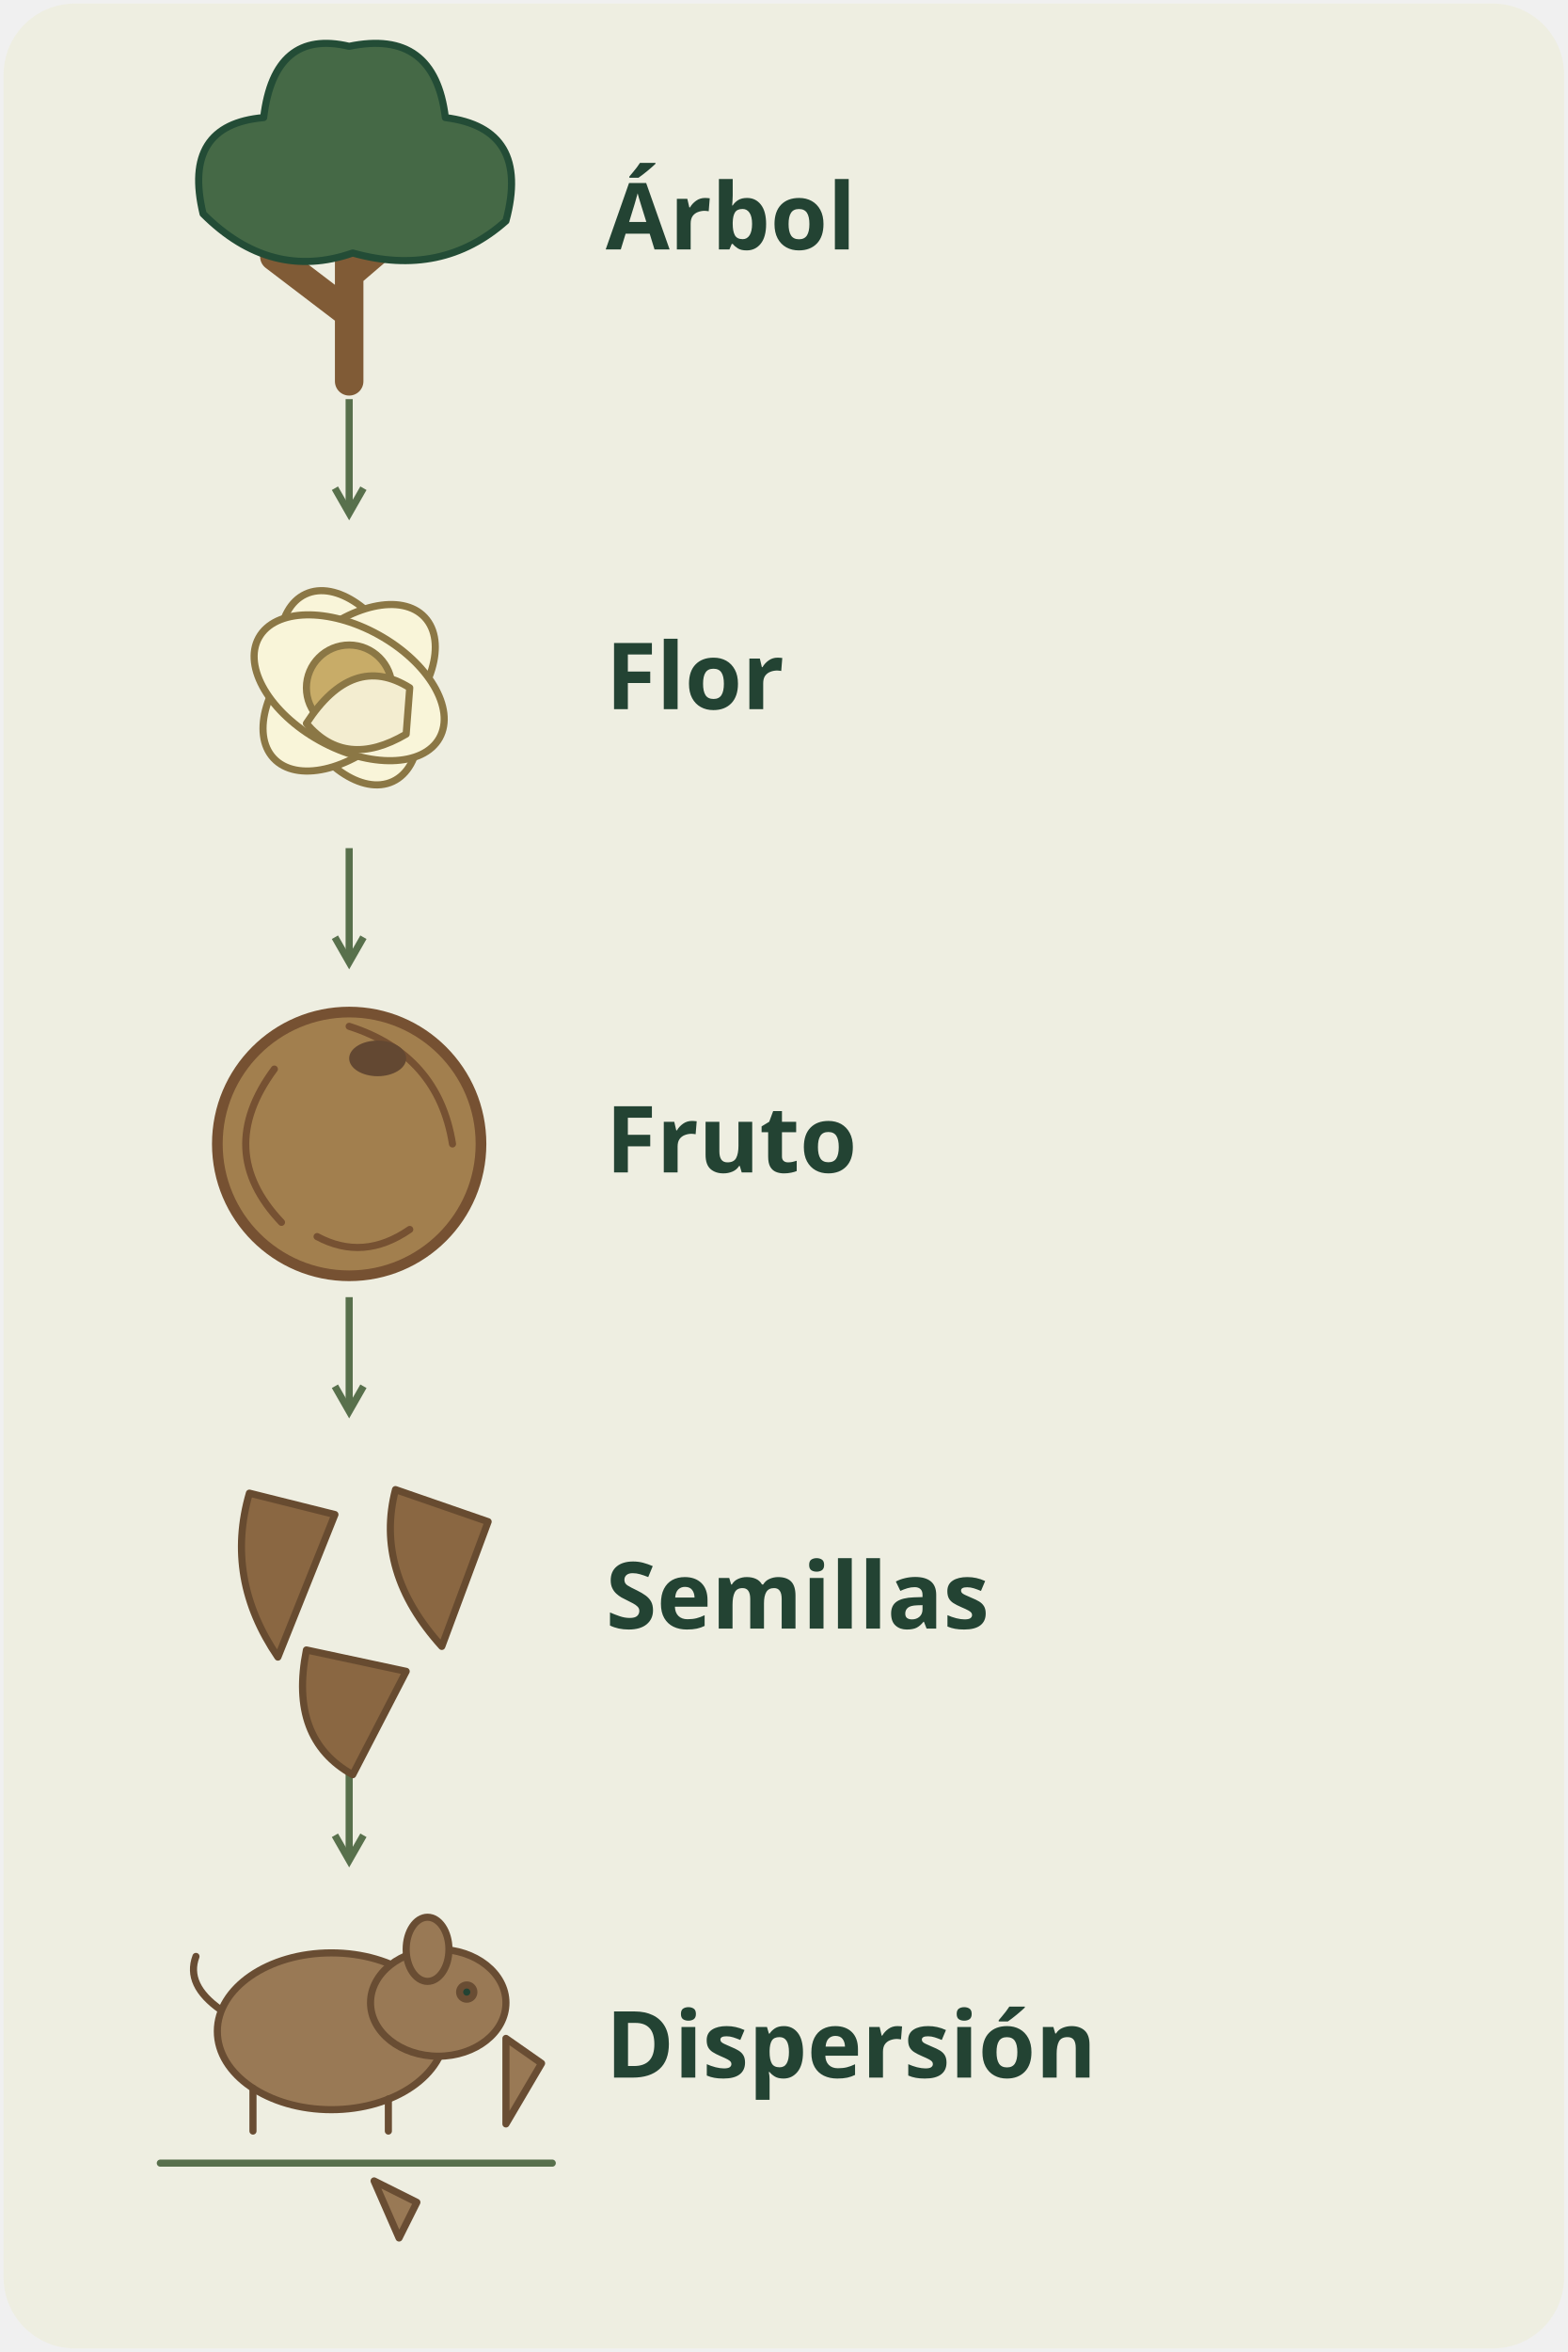
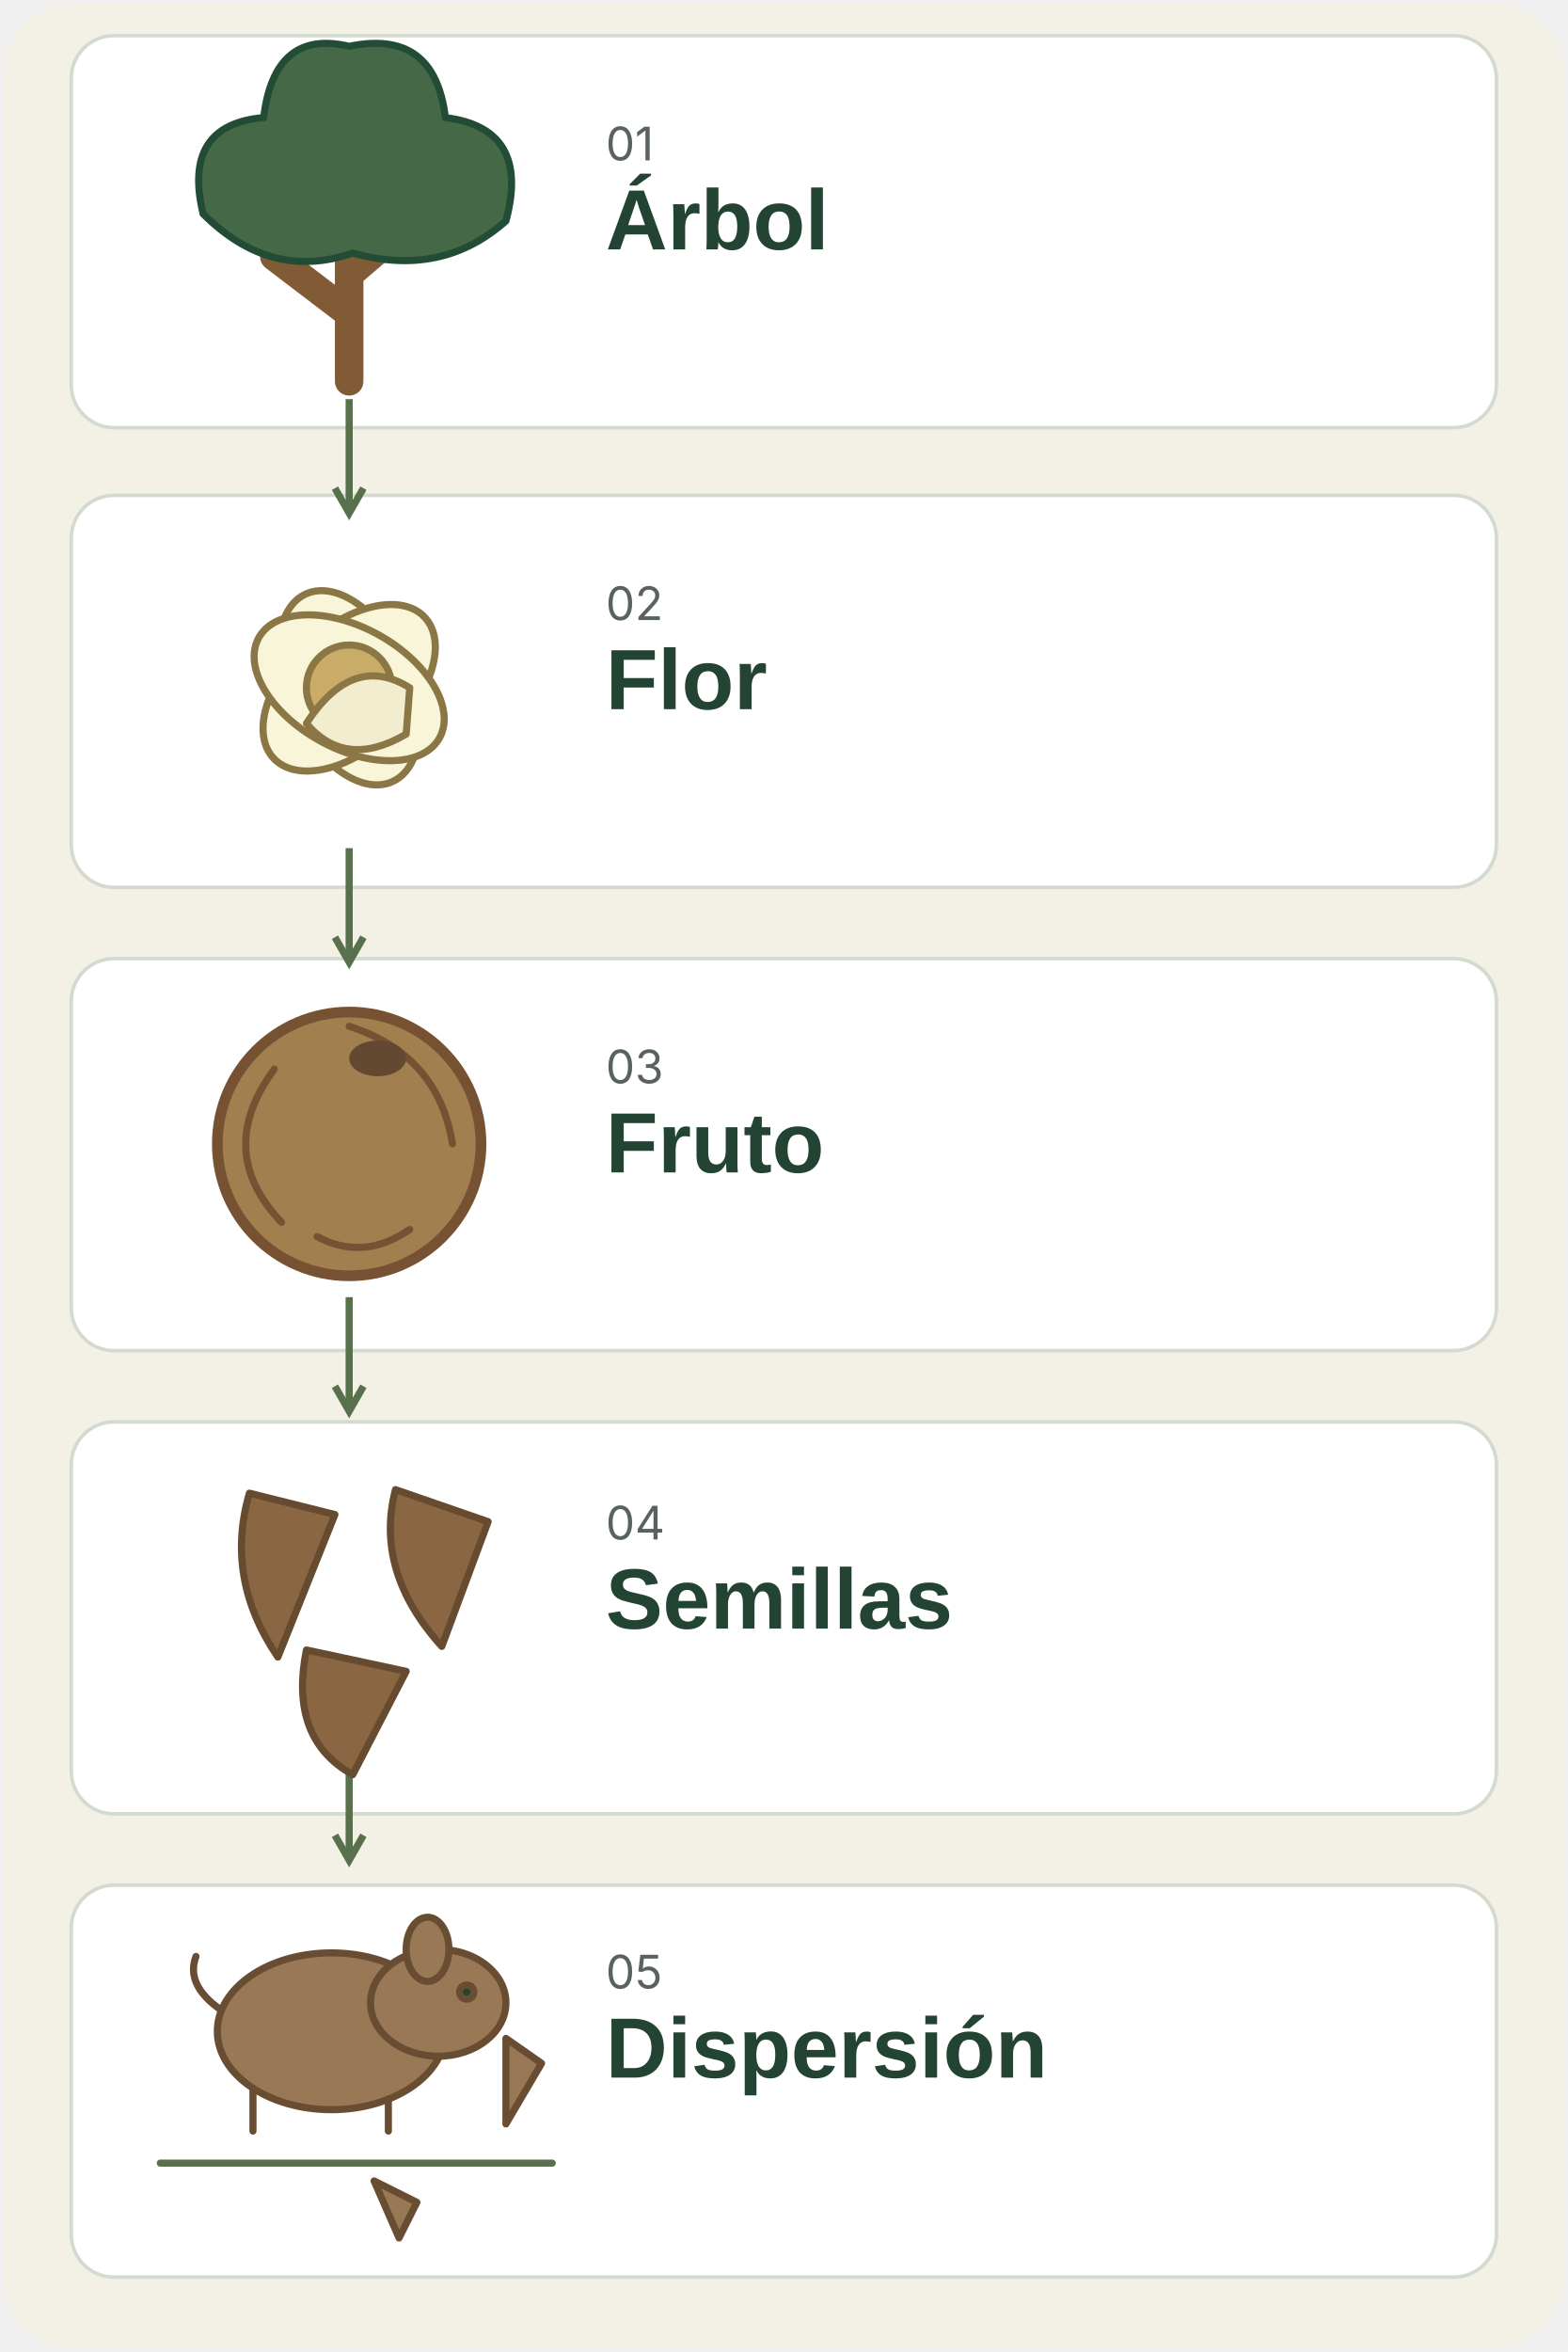
<svg xmlns="http://www.w3.org/2000/svg" width="440" height="660" viewBox="0 0 440 660" role="img" aria-labelledby="titulo descripcion">
  <defs>
    <marker id="flecha" viewBox="0 0 10 10" refX="8" refY="5" markerWidth="5" markerHeight="5" orient="auto">
      <path d="m1 1 7 4-7 4" fill="none" stroke="#58704c" stroke-width="2" />
    </marker>
  </defs>
-   <rect x="1" y="1" width="438" height="658" rx="20" fill="#eeeee1" />
+   <rect x="1" y="1" width="438" height="658" rx="20" fill="#f3f0e6" />
+   <g fill="#fff" stroke="#d3dbd1" stroke-width="1">
+     <rect x="20" y="10" width="400" height="110" rx="12" />
+     <rect x="20" y="139" width="400" height="110" rx="12" />
+     <rect x="20" y="269" width="400" height="110" rx="12" />
+     <rect x="20" y="399" width="400" height="110" rx="12" />
+     <rect x="20" y="529" width="400" height="110" rx="12" />
+   </g>
+   <g font-family="Inter,Arial,sans-serif" font-size="13" fill="#59635d">
+     <text x="170" y="45">01</text>
+     <text x="170" y="174">02</text>
+     <text x="170" y="304">03</text>
+     <text x="170" y="432">04</text>
+     <text x="170" y="558">05</text>
+   </g>
  <g stroke="#58704c" stroke-width="2" fill="none" marker-end="url(#flecha)">
    <path d="M98 112v32" />
    <path d="M98 238v32" />
    <path d="M98 364v32" />
    <path d="M98 490v32" />
  </g>
  <g stroke-linecap="round" stroke-linejoin="round">
    <path d="M98 107V58m0 30-21-16m21 5 21-18" fill="none" stroke="#805b36" stroke-width="8" />
    <path d="M57 60q-6-25 17-27 3-25 24-20 24-5 27 20 24 3 17 29-18 16-43 9-23 8-42-11Z" fill="#456946" stroke="#234c36" stroke-width="2" />
    <g transform="translate(98 193)" fill="#f9f5d9" stroke="#8b7745" stroke-width="2">
      <ellipse rx="17" ry="29" transform="rotate(-25)" />
      <ellipse rx="17" ry="29" transform="rotate(47)" />
      <ellipse rx="17" ry="29" transform="rotate(119)" />
      <circle r="12" fill="#c8ac68" />
      <path d="M-12 10q13-20 29-10l-1 13q-17 10-28-3" fill="#f3edd0" />
    </g>
    <circle cx="98" cy="321" r="37" fill="#a27f4e" stroke="#765132" stroke-width="3" />
    <path d="M77 300q-17 23 2 43m19-55q25 8 29 33m-38 26q13 7 26-2" fill="none" stroke="#765132" stroke-width="2" />
    <ellipse cx="106" cy="297" rx="8" ry="5" fill="#634832" />
    <g transform="translate(65 411)" fill="#8a6742" stroke="#674b30" stroke-width="2">
      <path d="m5 8 24 6-16 40Q-2 32 5 8Z" />
      <path d="m46 7 26 9-13 35Q40 30 46 7Z" />
      <path d="m21 52 28 6-15 29Q16 77 21 52Z" />
    </g>
    <g transform="translate(51 544)" fill="#997955" stroke="#694d33" stroke-width="2">
      <ellipse cx="42" cy="26" rx="32" ry="22" />
      <ellipse cx="72" cy="18" rx="19" ry="15" />
      <ellipse cx="69" cy="3" rx="6" ry="9" />
      <circle cx="80" cy="15" r="2" fill="#234333" />
      <path d="M20 42v12m38-9v9m-47-34Q1 13 4 5" fill="none" />
      <path d="m91 28 10 7-10 17Z" />
      <path d="M-6 63h110" stroke="#58704c" />
      <path d="m54 68 12 6-5 10Z" />
    </g>
  </g>
-   <g font-family="sans-serif" font-size="26" font-weight="600" fill="#234333">
+   <g font-family="Manrope,Arial,sans-serif" font-size="24" font-weight="600" fill="#234333">
    <text x="170" y="70">Árbol</text>
    <text x="170" y="199">Flor</text>
    <text x="170" y="329">Fruto</text>
    <text x="170" y="457">Semillas</text>
    <text x="170" y="583">Dispersión</text>
  </g>
</svg>
